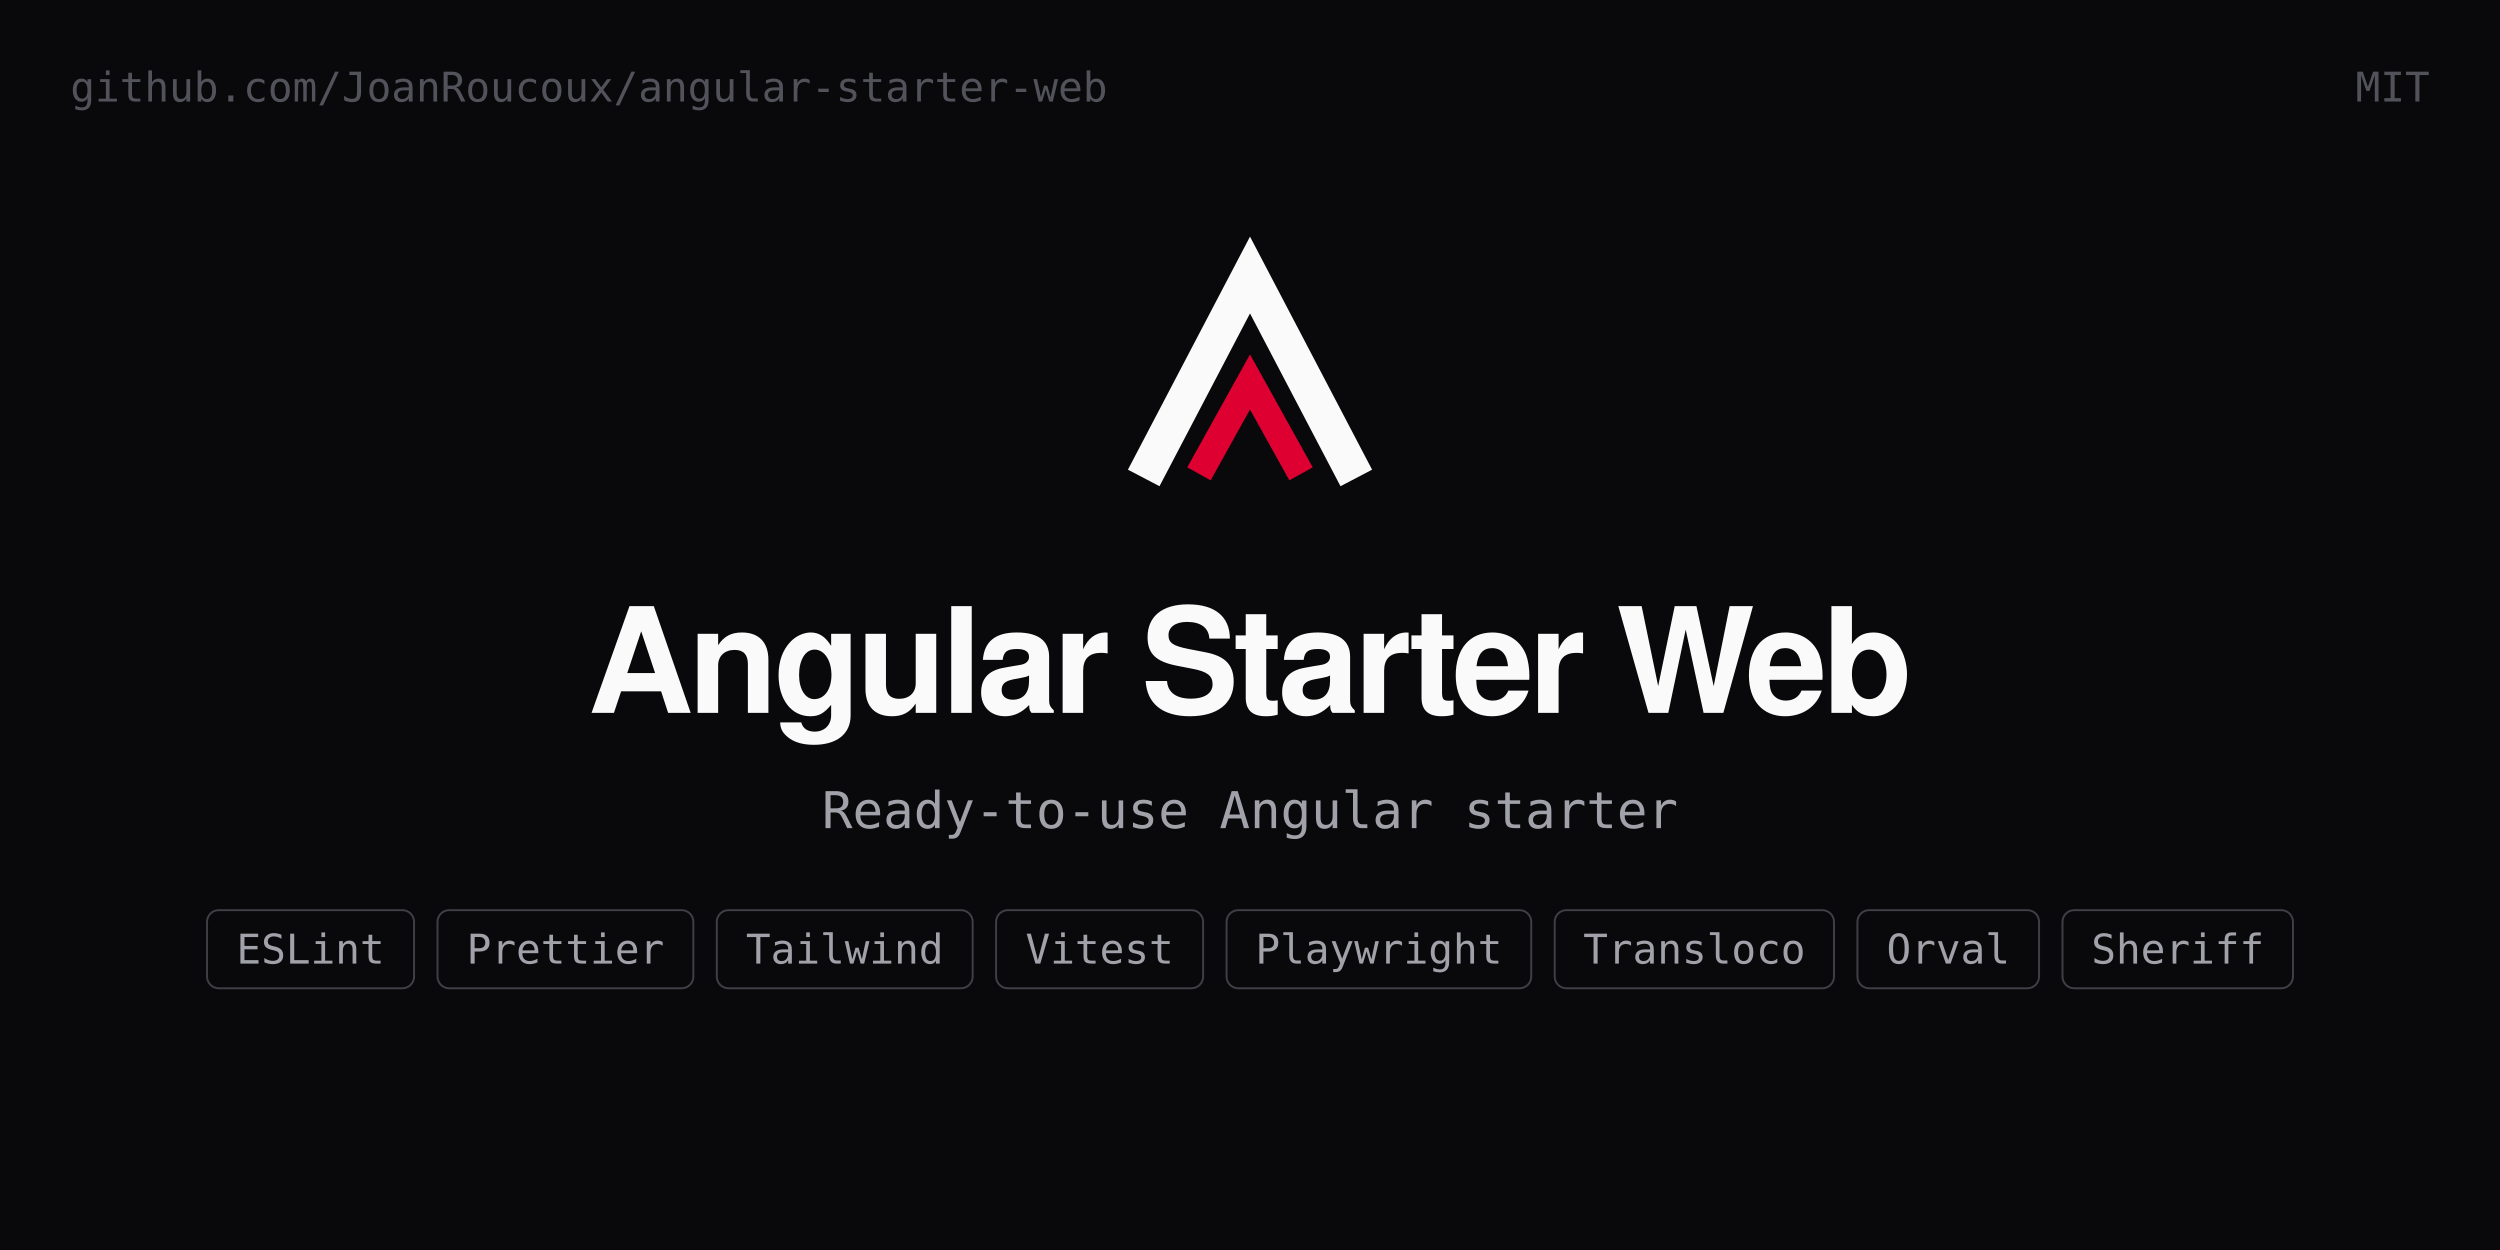
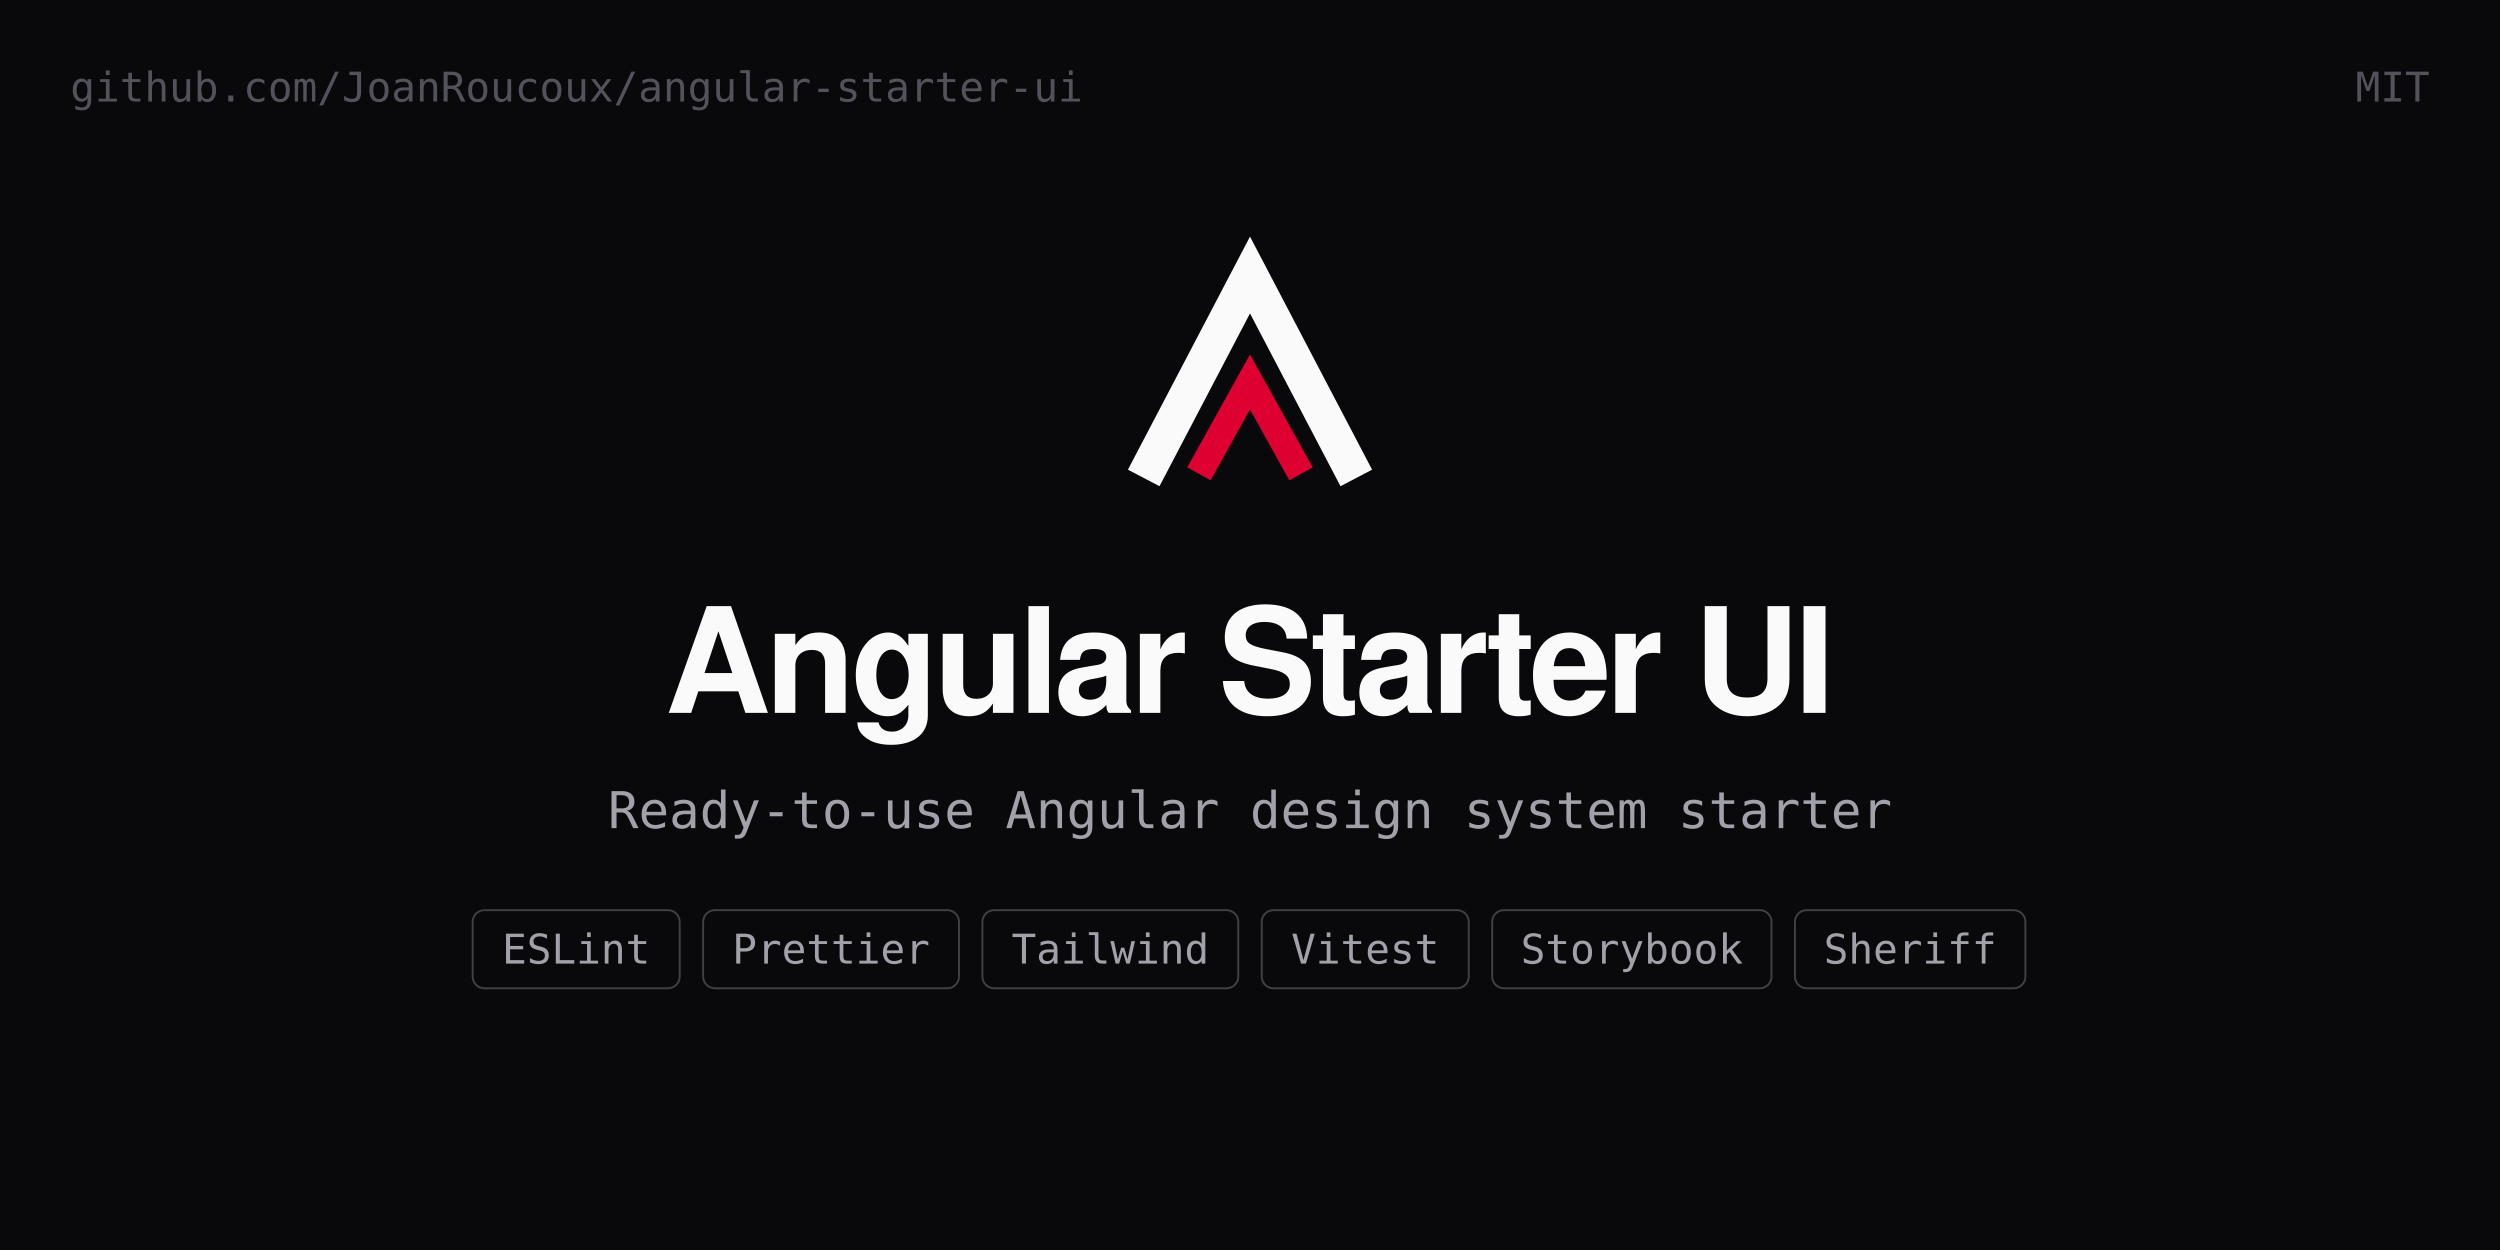
<svg xmlns="http://www.w3.org/2000/svg" width="1280" height="640" viewBox="0 0 1280 640">
  <rect width="1280" height="640" fill="#09090b" />
-   <text x="36" y="52" font-family="ui-monospace, 'SF Mono', SFMono-Regular, Menlo, Consolas, monospace" font-size="21" fill="#52525b">github.com/JoanRoucoux/angular-starter-web</text>
+   <text x="36" y="52" font-family="ui-monospace, 'SF Mono', SFMono-Regular, Menlo, Consolas, monospace" font-size="21" fill="#52525b">github.com/JoanRoucoux/angular-starter-ui</text>
  <text x="1244" y="52" text-anchor="end" font-family="ui-monospace, 'SF Mono', SFMono-Regular, Menlo, Consolas, monospace" font-size="21" fill="#52525b">MIT</text>
  <g transform="translate(567,118) scale(4.5625)" fill="none">
    <path d="M5 26 L16 5 L27 26" stroke="#fafafa" stroke-width="4" stroke-linecap="square" />
    <path d="M11 26 L16 17 L21 26" stroke="#dd0031" stroke-width="3" stroke-linecap="square" />
  </g>
-   <text x="640" y="365" text-anchor="middle" font-family="ui-sans-serif, system-ui, -apple-system, 'Segoe UI', Helvetica, Arial, sans-serif" font-size="75" font-weight="700" letter-spacing="-2.6" fill="#fafafa">Angular Starter Web</text>
-   <text x="640" y="424" text-anchor="middle" font-family="ui-monospace, 'SF Mono', SFMono-Regular, Menlo, Consolas, monospace" font-size="26" fill="#a1a1aa">Ready-to-use Angular starter</text>
-   <rect x="106" y="466" width="106" height="40" rx="6" fill="none" stroke="#3f3f46" />
-   <text x="159" y="493.35" text-anchor="middle" font-family="ui-monospace, 'SF Mono', SFMono-Regular, Menlo, Consolas, monospace" font-size="21" fill="#a1a1aa" textLength="76" lengthAdjust="spacingAndGlyphs">ESLint</text>
-   <rect x="224" y="466" width="131" height="40" rx="6" fill="none" stroke="#3f3f46" />
-   <text x="289.5" y="493.35" text-anchor="middle" font-family="ui-monospace, 'SF Mono', SFMono-Regular, Menlo, Consolas, monospace" font-size="21" fill="#a1a1aa" textLength="101" lengthAdjust="spacingAndGlyphs">Prettier</text>
-   <rect x="367" y="466" width="131" height="40" rx="6" fill="none" stroke="#3f3f46" />
-   <text x="432.5" y="493.35" text-anchor="middle" font-family="ui-monospace, 'SF Mono', SFMono-Regular, Menlo, Consolas, monospace" font-size="21" fill="#a1a1aa" textLength="101" lengthAdjust="spacingAndGlyphs">Tailwind</text>
-   <rect x="510" y="466" width="106" height="40" rx="6" fill="none" stroke="#3f3f46" />
-   <text x="563" y="493.35" text-anchor="middle" font-family="ui-monospace, 'SF Mono', SFMono-Regular, Menlo, Consolas, monospace" font-size="21" fill="#a1a1aa" textLength="76" lengthAdjust="spacingAndGlyphs">Vitest</text>
-   <rect x="628" y="466" width="156" height="40" rx="6" fill="none" stroke="#3f3f46" />
-   <text x="706" y="493.35" text-anchor="middle" font-family="ui-monospace, 'SF Mono', SFMono-Regular, Menlo, Consolas, monospace" font-size="21" fill="#a1a1aa" textLength="126" lengthAdjust="spacingAndGlyphs">Playwright</text>
-   <rect x="796" y="466" width="143" height="40" rx="6" fill="none" stroke="#3f3f46" />
-   <text x="867.5" y="493.35" text-anchor="middle" font-family="ui-monospace, 'SF Mono', SFMono-Regular, Menlo, Consolas, monospace" font-size="21" fill="#a1a1aa" textLength="113" lengthAdjust="spacingAndGlyphs">Transloco</text>
-   <rect x="951" y="466" width="93" height="40" rx="6" fill="none" stroke="#3f3f46" />
-   <text x="997.5" y="493.35" text-anchor="middle" font-family="ui-monospace, 'SF Mono', SFMono-Regular, Menlo, Consolas, monospace" font-size="21" fill="#a1a1aa" textLength="63" lengthAdjust="spacingAndGlyphs">Orval</text>
-   <rect x="1056" y="466" width="118" height="40" rx="6" fill="none" stroke="#3f3f46" />
-   <text x="1115" y="493.35" text-anchor="middle" font-family="ui-monospace, 'SF Mono', SFMono-Regular, Menlo, Consolas, monospace" font-size="21" fill="#a1a1aa" textLength="88" lengthAdjust="spacingAndGlyphs">Sheriff</text>
+   <text x="640" y="365" text-anchor="middle" font-family="ui-sans-serif, system-ui, -apple-system, 'Segoe UI', Helvetica, Arial, sans-serif" font-size="75" font-weight="700" letter-spacing="-2.6" fill="#fafafa">Angular Starter UI</text>
+   <text x="640" y="424" text-anchor="middle" font-family="ui-monospace, 'SF Mono', SFMono-Regular, Menlo, Consolas, monospace" font-size="26" fill="#a1a1aa">Ready-to-use Angular design system starter</text>
+   <rect x="242" y="466" width="106" height="40" rx="6" fill="none" stroke="#3f3f46" />
+   <text x="295" y="493.35" text-anchor="middle" font-family="ui-monospace, 'SF Mono', SFMono-Regular, Menlo, Consolas, monospace" font-size="21" fill="#a1a1aa" textLength="76" lengthAdjust="spacingAndGlyphs">ESLint</text>
+   <rect x="360" y="466" width="131" height="40" rx="6" fill="none" stroke="#3f3f46" />
+   <text x="425.5" y="493.35" text-anchor="middle" font-family="ui-monospace, 'SF Mono', SFMono-Regular, Menlo, Consolas, monospace" font-size="21" fill="#a1a1aa" textLength="101" lengthAdjust="spacingAndGlyphs">Prettier</text>
+   <rect x="503" y="466" width="131" height="40" rx="6" fill="none" stroke="#3f3f46" />
+   <text x="568.5" y="493.35" text-anchor="middle" font-family="ui-monospace, 'SF Mono', SFMono-Regular, Menlo, Consolas, monospace" font-size="21" fill="#a1a1aa" textLength="101" lengthAdjust="spacingAndGlyphs">Tailwind</text>
+   <rect x="646" y="466" width="106" height="40" rx="6" fill="none" stroke="#3f3f46" />
+   <text x="699" y="493.35" text-anchor="middle" font-family="ui-monospace, 'SF Mono', SFMono-Regular, Menlo, Consolas, monospace" font-size="21" fill="#a1a1aa" textLength="76" lengthAdjust="spacingAndGlyphs">Vitest</text>
+   <rect x="764" y="466" width="143" height="40" rx="6" fill="none" stroke="#3f3f46" />
+   <text x="835.5" y="493.35" text-anchor="middle" font-family="ui-monospace, 'SF Mono', SFMono-Regular, Menlo, Consolas, monospace" font-size="21" fill="#a1a1aa" textLength="113" lengthAdjust="spacingAndGlyphs">Storybook</text>
+   <rect x="919" y="466" width="118" height="40" rx="6" fill="none" stroke="#3f3f46" />
+   <text x="978" y="493.35" text-anchor="middle" font-family="ui-monospace, 'SF Mono', SFMono-Regular, Menlo, Consolas, monospace" font-size="21" fill="#a1a1aa" textLength="88" lengthAdjust="spacingAndGlyphs">Sheriff</text>
</svg>
